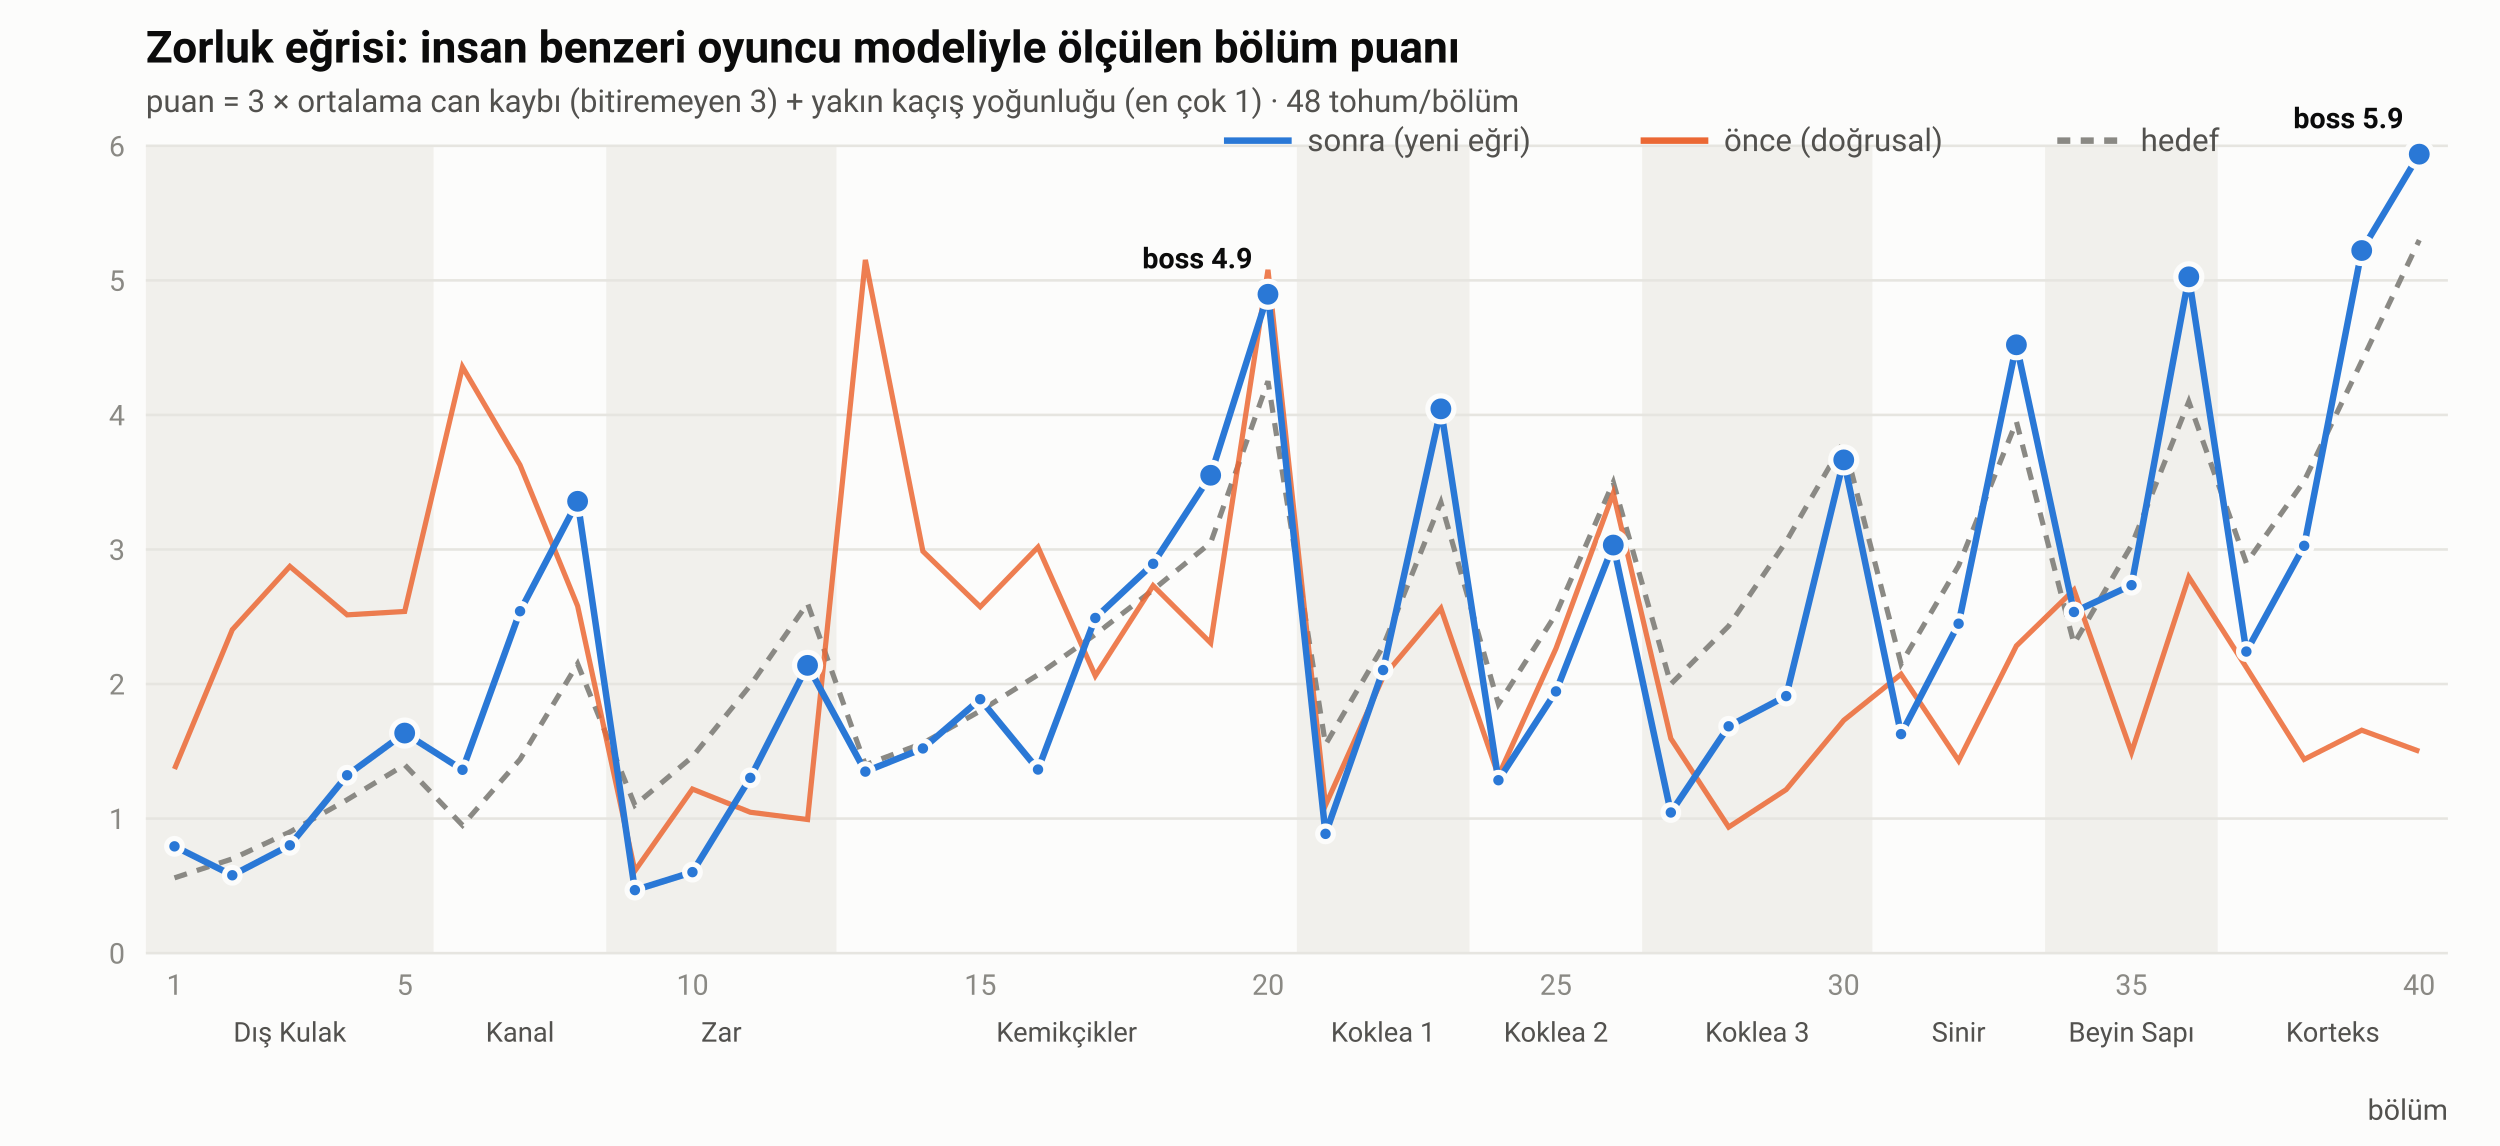
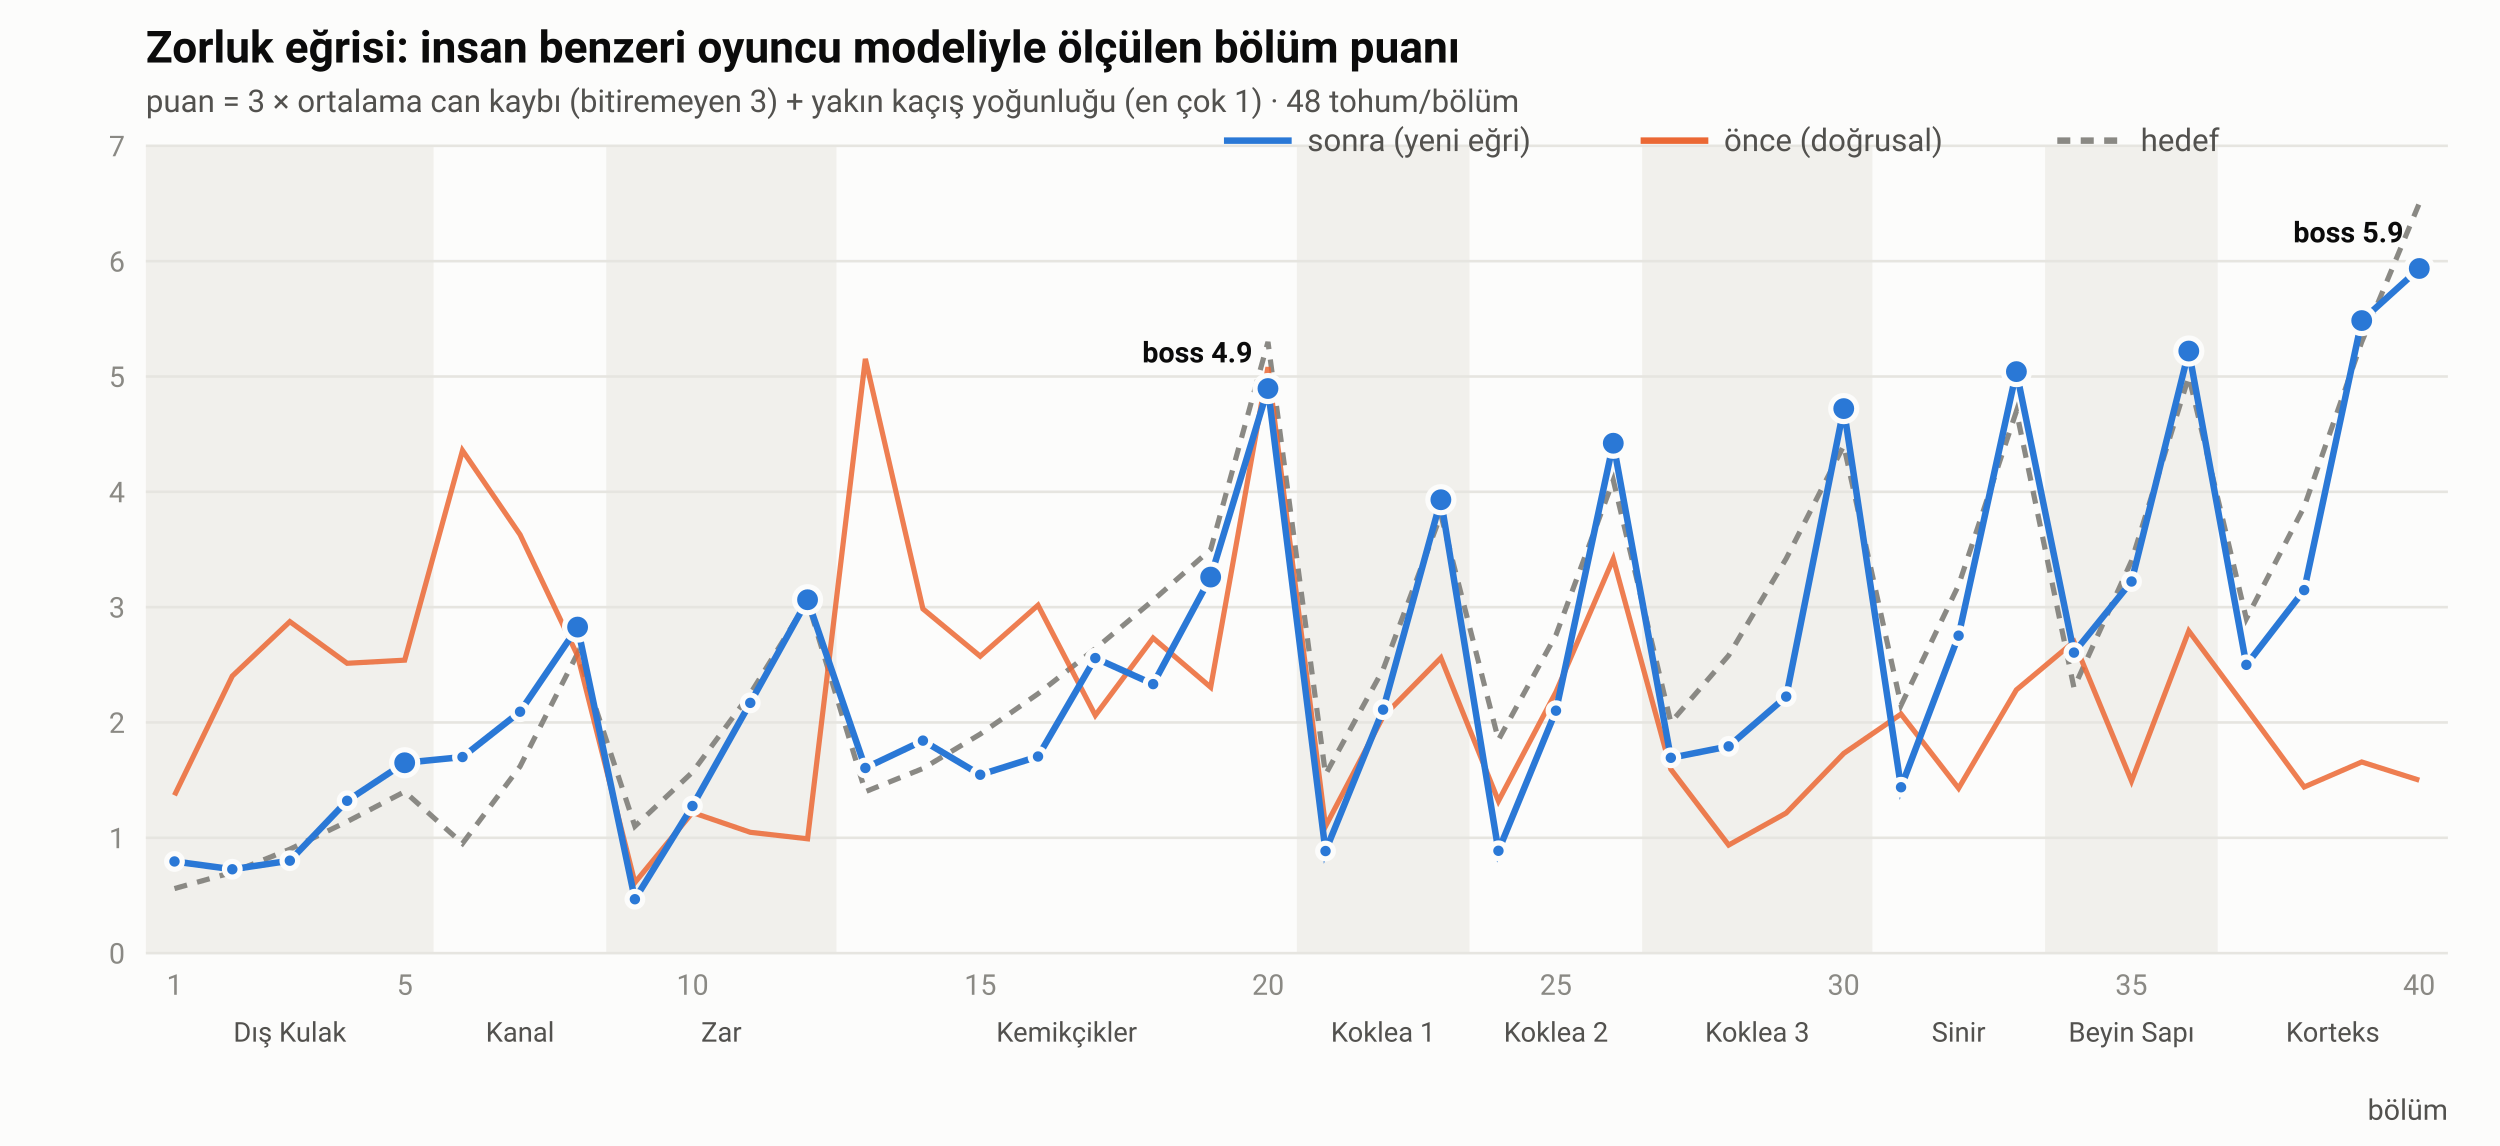
<svg xmlns="http://www.w3.org/2000/svg" viewBox="0 0 960 440" width="960" height="440" font-family="system-ui, -apple-system, Segoe UI, Roboto, sans-serif">
  <rect width="960" height="440" fill="#fcfcfb" />
  <text x="56" y="24" font-size="17" font-weight="600" fill="#0b0b0b">Zorluk eğrisi: insan benzeri oyuncu modeliyle ölçülen bölüm puanı</text>
  <text x="56" y="43" font-size="12" fill="#52514e">puan = 3 × ortalama can kaybı (bitiremeyen 3) + yakın kaçış yoğunluğu (en çok 1) · 48 tohum/bölüm</text>
  <rect x="56.0" y="56" width="110.5" height="310" fill="#f1f0ec" />
  <text x="111.3" y="400" font-size="10.5" fill="#52514e" text-anchor="middle">Dış Kulak</text>
  <text x="199.7" y="400" font-size="10.5" fill="#52514e" text-anchor="middle">Kanal</text>
  <rect x="232.8" y="56" width="88.4" height="310" fill="#f1f0ec" />
  <text x="277.0" y="400" font-size="10.5" fill="#52514e" text-anchor="middle">Zar</text>
  <text x="409.6" y="400" font-size="10.5" fill="#52514e" text-anchor="middle">Kemikçikler</text>
  <rect x="498.0" y="56" width="66.3" height="310" fill="#f1f0ec" />
  <text x="531.1" y="400" font-size="10.5" fill="#52514e" text-anchor="middle">Koklea 1</text>
  <text x="597.5" y="400" font-size="10.5" fill="#52514e" text-anchor="middle">Koklea 2</text>
  <rect x="630.6" y="56" width="88.4" height="310" fill="#f1f0ec" />
  <text x="674.8" y="400" font-size="10.5" fill="#52514e" text-anchor="middle">Koklea 3</text>
  <text x="752.1" y="400" font-size="10.5" fill="#52514e" text-anchor="middle">Sinir</text>
  <rect x="785.3" y="56" width="66.3" height="310" fill="#f1f0ec" />
  <text x="818.5" y="400" font-size="10.5" fill="#52514e" text-anchor="middle">Beyin Sapı</text>
  <text x="895.8" y="400" font-size="10.5" fill="#52514e" text-anchor="middle">Korteks</text>
  <line x1="56" x2="940" y1="366" y2="366" stroke="#e6e5e0" stroke-width="1" />
  <text x="48" y="370" font-size="11" fill="#8a8984" text-anchor="end">0</text>
-   <line x1="56" x2="940" y1="314.333" y2="314.333" stroke="#e6e5e0" stroke-width="1" />
-   <text x="48" y="318.333" font-size="11" fill="#8a8984" text-anchor="end">1</text>
-   <line x1="56" x2="940" y1="262.667" y2="262.667" stroke="#e6e5e0" stroke-width="1" />
-   <text x="48" y="266.667" font-size="11" fill="#8a8984" text-anchor="end">2</text>
-   <line x1="56" x2="940" y1="211" y2="211" stroke="#e6e5e0" stroke-width="1" />
-   <text x="48" y="215" font-size="11" fill="#8a8984" text-anchor="end">3</text>
-   <line x1="56" x2="940" y1="159.333" y2="159.333" stroke="#e6e5e0" stroke-width="1" />
-   <text x="48" y="163.333" font-size="11" fill="#8a8984" text-anchor="end">4</text>
-   <line x1="56" x2="940" y1="107.667" y2="107.667" stroke="#e6e5e0" stroke-width="1" />
-   <text x="48" y="111.667" font-size="11" fill="#8a8984" text-anchor="end">5</text>
+   <line x1="56" x2="940" y1="321.714" y2="321.714" stroke="#e6e5e0" stroke-width="1" />
+   <text x="48" y="325.714" font-size="11" fill="#8a8984" text-anchor="end">1</text>
+   <line x1="56" x2="940" y1="277.429" y2="277.429" stroke="#e6e5e0" stroke-width="1" />
+   <text x="48" y="281.429" font-size="11" fill="#8a8984" text-anchor="end">2</text>
+   <line x1="56" x2="940" y1="233.143" y2="233.143" stroke="#e6e5e0" stroke-width="1" />
+   <text x="48" y="237.143" font-size="11" fill="#8a8984" text-anchor="end">3</text>
+   <line x1="56" x2="940" y1="188.857" y2="188.857" stroke="#e6e5e0" stroke-width="1" />
+   <text x="48" y="192.857" font-size="11" fill="#8a8984" text-anchor="end">4</text>
+   <line x1="56" x2="940" y1="144.571" y2="144.571" stroke="#e6e5e0" stroke-width="1" />
+   <text x="48" y="148.571" font-size="11" fill="#8a8984" text-anchor="end">5</text>
+   <line x1="56" x2="940" y1="100.286" y2="100.286" stroke="#e6e5e0" stroke-width="1" />
+   <text x="48" y="104.286" font-size="11" fill="#8a8984" text-anchor="end">6</text>
  <line x1="56" x2="940" y1="56" y2="56" stroke="#e6e5e0" stroke-width="1" />
-   <text x="48" y="60" font-size="11" fill="#8a8984" text-anchor="end">6</text>
+   <text x="48" y="60" font-size="11" fill="#8a8984" text-anchor="end">7</text>
  <text x="67.05" y="382" font-size="11" fill="#8a8984" text-anchor="middle">1</text>
  <text x="155.45" y="382" font-size="11" fill="#8a8984" text-anchor="middle">5</text>
  <text x="265.95" y="382" font-size="11" fill="#8a8984" text-anchor="middle">10</text>
  <text x="376.45" y="382" font-size="11" fill="#8a8984" text-anchor="middle">15</text>
  <text x="486.95" y="382" font-size="11" fill="#8a8984" text-anchor="middle">20</text>
  <text x="597.45" y="382" font-size="11" fill="#8a8984" text-anchor="middle">25</text>
  <text x="707.95" y="382" font-size="11" fill="#8a8984" text-anchor="middle">30</text>
  <text x="818.45" y="382" font-size="11" fill="#8a8984" text-anchor="middle">35</text>
  <text x="928.95" y="382" font-size="11" fill="#8a8984" text-anchor="middle">40</text>
  <text x="940" y="430" font-size="11" fill="#52514e" text-anchor="end">bölüm</text>
-   <path d="M67.0,337.1 L89.2,329.8 L111.3,319.5 L133.3,307.1 L155.4,293.7 L177.6,316.9 L199.7,291.6 L221.8,254.9 L243.8,309.2 L265.9,290.6 L288.1,263.2 L310.1,231.7 L332.3,293.7 L354.4,285.4 L376.4,273.0 L398.6,259.1 L420.6,243.6 L442.8,226.5 L464.9,208.4 L486.9,146.4 L509.0,285.9 L531.1,248.2 L553.3,192.9 L575.4,270.4 L597.5,235.8 L619.5,185.2 L641.6,262.7 L663.8,240.4 L685.9,207.9 L708.0,169.7 L730.0,254.9 L752.1,217.2 L774.3,161.9 L796.4,247.2 L818.5,209.4 L840.5,154.2 L862.6,216.2 L884.8,184.7 L906.9,138.7 L929.0,92.2" fill="none" stroke="#8a8984" stroke-width="2" stroke-dasharray="5 4" />
-   <path d="M67.0,295.3 L89.2,241.8 L111.3,217.5 L133.3,236.1 L155.4,234.8 L177.6,140.9 L199.7,178.6 L221.8,232.7 L243.8,334.4 L265.9,303.0 L288.1,311.9 L310.1,314.7 L332.3,99.8 L354.4,211.7 L376.4,233.0 L398.6,210.1 L420.6,259.5 L442.8,224.9 L464.9,246.9 L486.9,103.6 L509.0,309.2 L531.1,260.0 L553.3,233.6 L575.4,297.9 L597.5,249.0 L619.5,189.4 L641.6,283.6 L663.8,317.6 L685.9,303.2 L708.0,276.6 L730.0,258.9 L752.1,292.1 L774.3,248.0 L796.4,226.5 L818.5,288.9 L840.5,221.6 L862.6,256.3 L884.8,291.6 L906.9,280.4 L929.0,288.5" fill="none" stroke="#eb6834" stroke-width="2" stroke-opacity="0.85" />
-   <path d="M67.0,325.0 L89.2,336.1 L111.3,324.6 L133.3,297.7 L155.4,281.5 L177.6,295.6 L199.7,234.7 L221.8,192.5 L243.8,341.8 L265.9,334.9 L288.1,298.7 L310.1,255.5 L332.3,296.3 L354.4,287.4 L376.4,268.5 L398.6,295.5 L420.6,237.3 L442.8,216.5 L464.9,182.5 L486.9,113.0 L509.0,320.2 L531.1,257.3 L553.3,157.0 L575.4,299.6 L597.5,265.5 L619.5,209.3 L641.6,312.0 L663.8,278.9 L685.9,267.3 L708.0,176.6 L730.0,281.9 L752.1,239.5 L774.3,132.4 L796.4,235.0 L818.5,224.7 L840.5,106.3 L862.6,250.2 L884.8,209.6 L906.9,96.2 L929.0,59.2" fill="none" stroke="#2a78d6" stroke-width="2.5" />
-   <circle cx="67.0" cy="325.0" r="3" fill="#2a78d6" stroke="#fcfcfb" stroke-width="2" />
-   <circle cx="89.2" cy="336.1" r="3" fill="#2a78d6" stroke="#fcfcfb" stroke-width="2" />
-   <circle cx="111.3" cy="324.6" r="3" fill="#2a78d6" stroke="#fcfcfb" stroke-width="2" />
-   <circle cx="133.3" cy="297.7" r="3" fill="#2a78d6" stroke="#fcfcfb" stroke-width="2" />
-   <circle cx="155.4" cy="281.5" r="5" fill="#2a78d6" stroke="#fcfcfb" stroke-width="2" />
-   <circle cx="177.6" cy="295.6" r="3" fill="#2a78d6" stroke="#fcfcfb" stroke-width="2" />
-   <circle cx="199.7" cy="234.7" r="3" fill="#2a78d6" stroke="#fcfcfb" stroke-width="2" />
-   <circle cx="221.8" cy="192.5" r="5" fill="#2a78d6" stroke="#fcfcfb" stroke-width="2" />
-   <circle cx="243.8" cy="341.8" r="3" fill="#2a78d6" stroke="#fcfcfb" stroke-width="2" />
-   <circle cx="265.9" cy="334.9" r="3" fill="#2a78d6" stroke="#fcfcfb" stroke-width="2" />
-   <circle cx="288.1" cy="298.7" r="3" fill="#2a78d6" stroke="#fcfcfb" stroke-width="2" />
-   <circle cx="310.1" cy="255.5" r="5" fill="#2a78d6" stroke="#fcfcfb" stroke-width="2" />
-   <circle cx="332.3" cy="296.3" r="3" fill="#2a78d6" stroke="#fcfcfb" stroke-width="2" />
-   <circle cx="354.4" cy="287.4" r="3" fill="#2a78d6" stroke="#fcfcfb" stroke-width="2" />
-   <circle cx="376.4" cy="268.5" r="3" fill="#2a78d6" stroke="#fcfcfb" stroke-width="2" />
-   <circle cx="398.6" cy="295.5" r="3" fill="#2a78d6" stroke="#fcfcfb" stroke-width="2" />
-   <circle cx="420.6" cy="237.3" r="3" fill="#2a78d6" stroke="#fcfcfb" stroke-width="2" />
-   <circle cx="442.8" cy="216.5" r="3" fill="#2a78d6" stroke="#fcfcfb" stroke-width="2" />
-   <circle cx="464.9" cy="182.5" r="5" fill="#2a78d6" stroke="#fcfcfb" stroke-width="2" />
-   <circle cx="486.9" cy="113.0" r="5" fill="#2a78d6" stroke="#fcfcfb" stroke-width="2" />
-   <circle cx="509.0" cy="320.2" r="3" fill="#2a78d6" stroke="#fcfcfb" stroke-width="2" />
-   <circle cx="531.1" cy="257.3" r="3" fill="#2a78d6" stroke="#fcfcfb" stroke-width="2" />
-   <circle cx="553.3" cy="157.0" r="5" fill="#2a78d6" stroke="#fcfcfb" stroke-width="2" />
-   <circle cx="575.4" cy="299.6" r="3" fill="#2a78d6" stroke="#fcfcfb" stroke-width="2" />
-   <circle cx="597.5" cy="265.5" r="3" fill="#2a78d6" stroke="#fcfcfb" stroke-width="2" />
-   <circle cx="619.5" cy="209.3" r="5" fill="#2a78d6" stroke="#fcfcfb" stroke-width="2" />
-   <circle cx="641.6" cy="312.0" r="3" fill="#2a78d6" stroke="#fcfcfb" stroke-width="2" />
-   <circle cx="663.8" cy="278.9" r="3" fill="#2a78d6" stroke="#fcfcfb" stroke-width="2" />
-   <circle cx="685.9" cy="267.3" r="3" fill="#2a78d6" stroke="#fcfcfb" stroke-width="2" />
-   <circle cx="708.0" cy="176.6" r="5" fill="#2a78d6" stroke="#fcfcfb" stroke-width="2" />
-   <circle cx="730.0" cy="281.9" r="3" fill="#2a78d6" stroke="#fcfcfb" stroke-width="2" />
-   <circle cx="752.1" cy="239.5" r="3" fill="#2a78d6" stroke="#fcfcfb" stroke-width="2" />
-   <circle cx="774.3" cy="132.4" r="5" fill="#2a78d6" stroke="#fcfcfb" stroke-width="2" />
-   <circle cx="796.4" cy="235.0" r="3" fill="#2a78d6" stroke="#fcfcfb" stroke-width="2" />
-   <circle cx="818.5" cy="224.7" r="3" fill="#2a78d6" stroke="#fcfcfb" stroke-width="2" />
-   <circle cx="840.5" cy="106.3" r="5" fill="#2a78d6" stroke="#fcfcfb" stroke-width="2" />
-   <circle cx="862.6" cy="250.2" r="3" fill="#2a78d6" stroke="#fcfcfb" stroke-width="2" />
-   <circle cx="884.8" cy="209.6" r="3" fill="#2a78d6" stroke="#fcfcfb" stroke-width="2" />
-   <circle cx="906.9" cy="96.2" r="5" fill="#2a78d6" stroke="#fcfcfb" stroke-width="2" />
-   <circle cx="929.0" cy="59.2" r="5" fill="#2a78d6" stroke="#fcfcfb" stroke-width="2" />
-   <text x="480.95" y="103.034" font-size="11" font-weight="600" fill="#0b0b0b" text-anchor="end">boss 4.9</text>
-   <text x="922.95" y="49.229" font-size="11" font-weight="600" fill="#0b0b0b" text-anchor="end">boss 5.9</text>
+   <path d="M67.0,341.2 L89.2,335.0 L111.3,326.1 L133.3,315.5 L155.4,304.0 L177.6,323.9 L199.7,294.3 L221.8,250.9 L243.8,317.3 L265.9,296.5 L288.1,266.4 L310.1,230.9 L332.3,304.0 L354.4,295.1 L376.4,281.9 L398.6,266.4 L420.6,249.1 L442.8,230.5 L464.9,211.0 L486.9,131.3 L509.0,297.4 L531.1,257.1 L553.3,197.7 L575.4,284.1 L597.5,243.8 L619.5,184.4 L641.6,277.4 L663.8,251.7 L685.9,214.5 L708.0,171.1 L730.0,270.8 L752.1,224.7 L774.3,157.9 L796.4,264.1 L818.5,215.4 L840.5,144.6 L862.6,237.6 L884.8,194.6 L906.9,131.3 L929.0,78.1" fill="none" stroke="#8a8984" stroke-width="2" stroke-dasharray="5 4" />
+   <path d="M67.0,305.4 L89.2,259.6 L111.3,238.7 L133.3,254.7 L155.4,253.5 L177.6,173.0 L199.7,205.3 L221.8,251.8 L243.8,338.9 L265.9,312.0 L288.1,319.6 L310.1,322.1 L332.3,137.8 L354.4,233.8 L376.4,252.0 L398.6,232.4 L420.6,274.7 L442.8,245.0 L464.9,263.9 L486.9,141.0 L509.0,317.3 L531.1,275.2 L553.3,252.6 L575.4,307.6 L597.5,265.7 L619.5,214.6 L641.6,295.4 L663.8,324.5 L685.9,312.2 L708.0,289.3 L730.0,274.2 L752.1,302.7 L774.3,264.9 L796.4,246.4 L818.5,299.9 L840.5,242.3 L862.6,272.0 L884.8,302.2 L906.9,292.6 L929.0,299.6" fill="none" stroke="#eb6834" stroke-width="2" stroke-opacity="0.85" />
+   <path d="M67.0,330.8 L89.2,333.8 L111.3,330.5 L133.3,307.5 L155.4,292.9 L177.6,290.7 L199.7,273.3 L221.8,240.8 L243.8,345.3 L265.9,309.5 L288.1,269.9 L310.1,230.3 L332.3,294.9 L354.4,284.4 L376.4,297.5 L398.6,290.5 L420.6,252.7 L442.8,262.7 L464.9,221.6 L486.9,149.2 L509.0,326.8 L531.1,272.5 L553.3,191.9 L575.4,326.7 L597.5,272.9 L619.5,170.2 L641.6,291.0 L663.8,286.6 L685.9,267.5 L708.0,156.9 L730.0,302.3 L752.1,244.1 L774.3,142.7 L796.4,250.6 L818.5,223.3 L840.5,134.8 L862.6,255.3 L884.8,226.6 L906.9,123.1 L929.0,103.1" fill="none" stroke="#2a78d6" stroke-width="2.5" />
+   <circle cx="67.0" cy="330.8" r="3" fill="#2a78d6" stroke="#fcfcfb" stroke-width="2" />
+   <circle cx="89.2" cy="333.8" r="3" fill="#2a78d6" stroke="#fcfcfb" stroke-width="2" />
+   <circle cx="111.3" cy="330.5" r="3" fill="#2a78d6" stroke="#fcfcfb" stroke-width="2" />
+   <circle cx="133.3" cy="307.5" r="3" fill="#2a78d6" stroke="#fcfcfb" stroke-width="2" />
+   <circle cx="155.4" cy="292.9" r="5" fill="#2a78d6" stroke="#fcfcfb" stroke-width="2" />
+   <circle cx="177.6" cy="290.7" r="3" fill="#2a78d6" stroke="#fcfcfb" stroke-width="2" />
+   <circle cx="199.7" cy="273.3" r="3" fill="#2a78d6" stroke="#fcfcfb" stroke-width="2" />
+   <circle cx="221.8" cy="240.8" r="5" fill="#2a78d6" stroke="#fcfcfb" stroke-width="2" />
+   <circle cx="243.8" cy="345.3" r="3" fill="#2a78d6" stroke="#fcfcfb" stroke-width="2" />
+   <circle cx="265.9" cy="309.5" r="3" fill="#2a78d6" stroke="#fcfcfb" stroke-width="2" />
+   <circle cx="288.1" cy="269.9" r="3" fill="#2a78d6" stroke="#fcfcfb" stroke-width="2" />
+   <circle cx="310.1" cy="230.3" r="5" fill="#2a78d6" stroke="#fcfcfb" stroke-width="2" />
+   <circle cx="332.3" cy="294.9" r="3" fill="#2a78d6" stroke="#fcfcfb" stroke-width="2" />
+   <circle cx="354.4" cy="284.4" r="3" fill="#2a78d6" stroke="#fcfcfb" stroke-width="2" />
+   <circle cx="376.4" cy="297.5" r="3" fill="#2a78d6" stroke="#fcfcfb" stroke-width="2" />
+   <circle cx="398.6" cy="290.5" r="3" fill="#2a78d6" stroke="#fcfcfb" stroke-width="2" />
+   <circle cx="420.6" cy="252.7" r="3" fill="#2a78d6" stroke="#fcfcfb" stroke-width="2" />
+   <circle cx="442.8" cy="262.7" r="3" fill="#2a78d6" stroke="#fcfcfb" stroke-width="2" />
+   <circle cx="464.9" cy="221.6" r="5" fill="#2a78d6" stroke="#fcfcfb" stroke-width="2" />
+   <circle cx="486.9" cy="149.2" r="5" fill="#2a78d6" stroke="#fcfcfb" stroke-width="2" />
+   <circle cx="509.0" cy="326.8" r="3" fill="#2a78d6" stroke="#fcfcfb" stroke-width="2" />
+   <circle cx="531.1" cy="272.5" r="3" fill="#2a78d6" stroke="#fcfcfb" stroke-width="2" />
+   <circle cx="553.3" cy="191.9" r="5" fill="#2a78d6" stroke="#fcfcfb" stroke-width="2" />
+   <circle cx="575.4" cy="326.7" r="3" fill="#2a78d6" stroke="#fcfcfb" stroke-width="2" />
+   <circle cx="597.5" cy="272.9" r="3" fill="#2a78d6" stroke="#fcfcfb" stroke-width="2" />
+   <circle cx="619.5" cy="170.2" r="5" fill="#2a78d6" stroke="#fcfcfb" stroke-width="2" />
+   <circle cx="641.6" cy="291.0" r="3" fill="#2a78d6" stroke="#fcfcfb" stroke-width="2" />
+   <circle cx="663.8" cy="286.6" r="3" fill="#2a78d6" stroke="#fcfcfb" stroke-width="2" />
+   <circle cx="685.9" cy="267.5" r="3" fill="#2a78d6" stroke="#fcfcfb" stroke-width="2" />
+   <circle cx="708.0" cy="156.9" r="5" fill="#2a78d6" stroke="#fcfcfb" stroke-width="2" />
+   <circle cx="730.0" cy="302.3" r="3" fill="#2a78d6" stroke="#fcfcfb" stroke-width="2" />
+   <circle cx="752.1" cy="244.1" r="3" fill="#2a78d6" stroke="#fcfcfb" stroke-width="2" />
+   <circle cx="774.3" cy="142.7" r="5" fill="#2a78d6" stroke="#fcfcfb" stroke-width="2" />
+   <circle cx="796.4" cy="250.6" r="3" fill="#2a78d6" stroke="#fcfcfb" stroke-width="2" />
+   <circle cx="818.5" cy="223.3" r="3" fill="#2a78d6" stroke="#fcfcfb" stroke-width="2" />
+   <circle cx="840.5" cy="134.8" r="5" fill="#2a78d6" stroke="#fcfcfb" stroke-width="2" />
+   <circle cx="862.6" cy="255.3" r="3" fill="#2a78d6" stroke="#fcfcfb" stroke-width="2" />
+   <circle cx="884.8" cy="226.6" r="3" fill="#2a78d6" stroke="#fcfcfb" stroke-width="2" />
+   <circle cx="906.9" cy="123.1" r="5" fill="#2a78d6" stroke="#fcfcfb" stroke-width="2" />
+   <circle cx="929.0" cy="103.1" r="5" fill="#2a78d6" stroke="#fcfcfb" stroke-width="2" />
+   <text x="480.95" y="139.172" font-size="11" font-weight="600" fill="#0b0b0b" text-anchor="end">boss 4.9</text>
+   <text x="922.95" y="93.054" font-size="11" font-weight="600" fill="#0b0b0b" text-anchor="end">boss 5.9</text>
  <line x1="470" x2="496" y1="54" y2="54" stroke="#2a78d6" stroke-width="2.5" />
  <text x="502" y="58" font-size="12" fill="#52514e">sonra (yeni eğri)</text>
  <line x1="630" x2="656" y1="54" y2="54" stroke="#eb6834" stroke-width="2.5" />
  <text x="662" y="58" font-size="12" fill="#52514e">önce (doğrusal)</text>
  <line x1="790" x2="816" y1="54" y2="54" stroke="#8a8984" stroke-width="2.5" stroke-dasharray="5 4" />
  <text x="822" y="58" font-size="12" fill="#52514e">hedef</text>
</svg>
